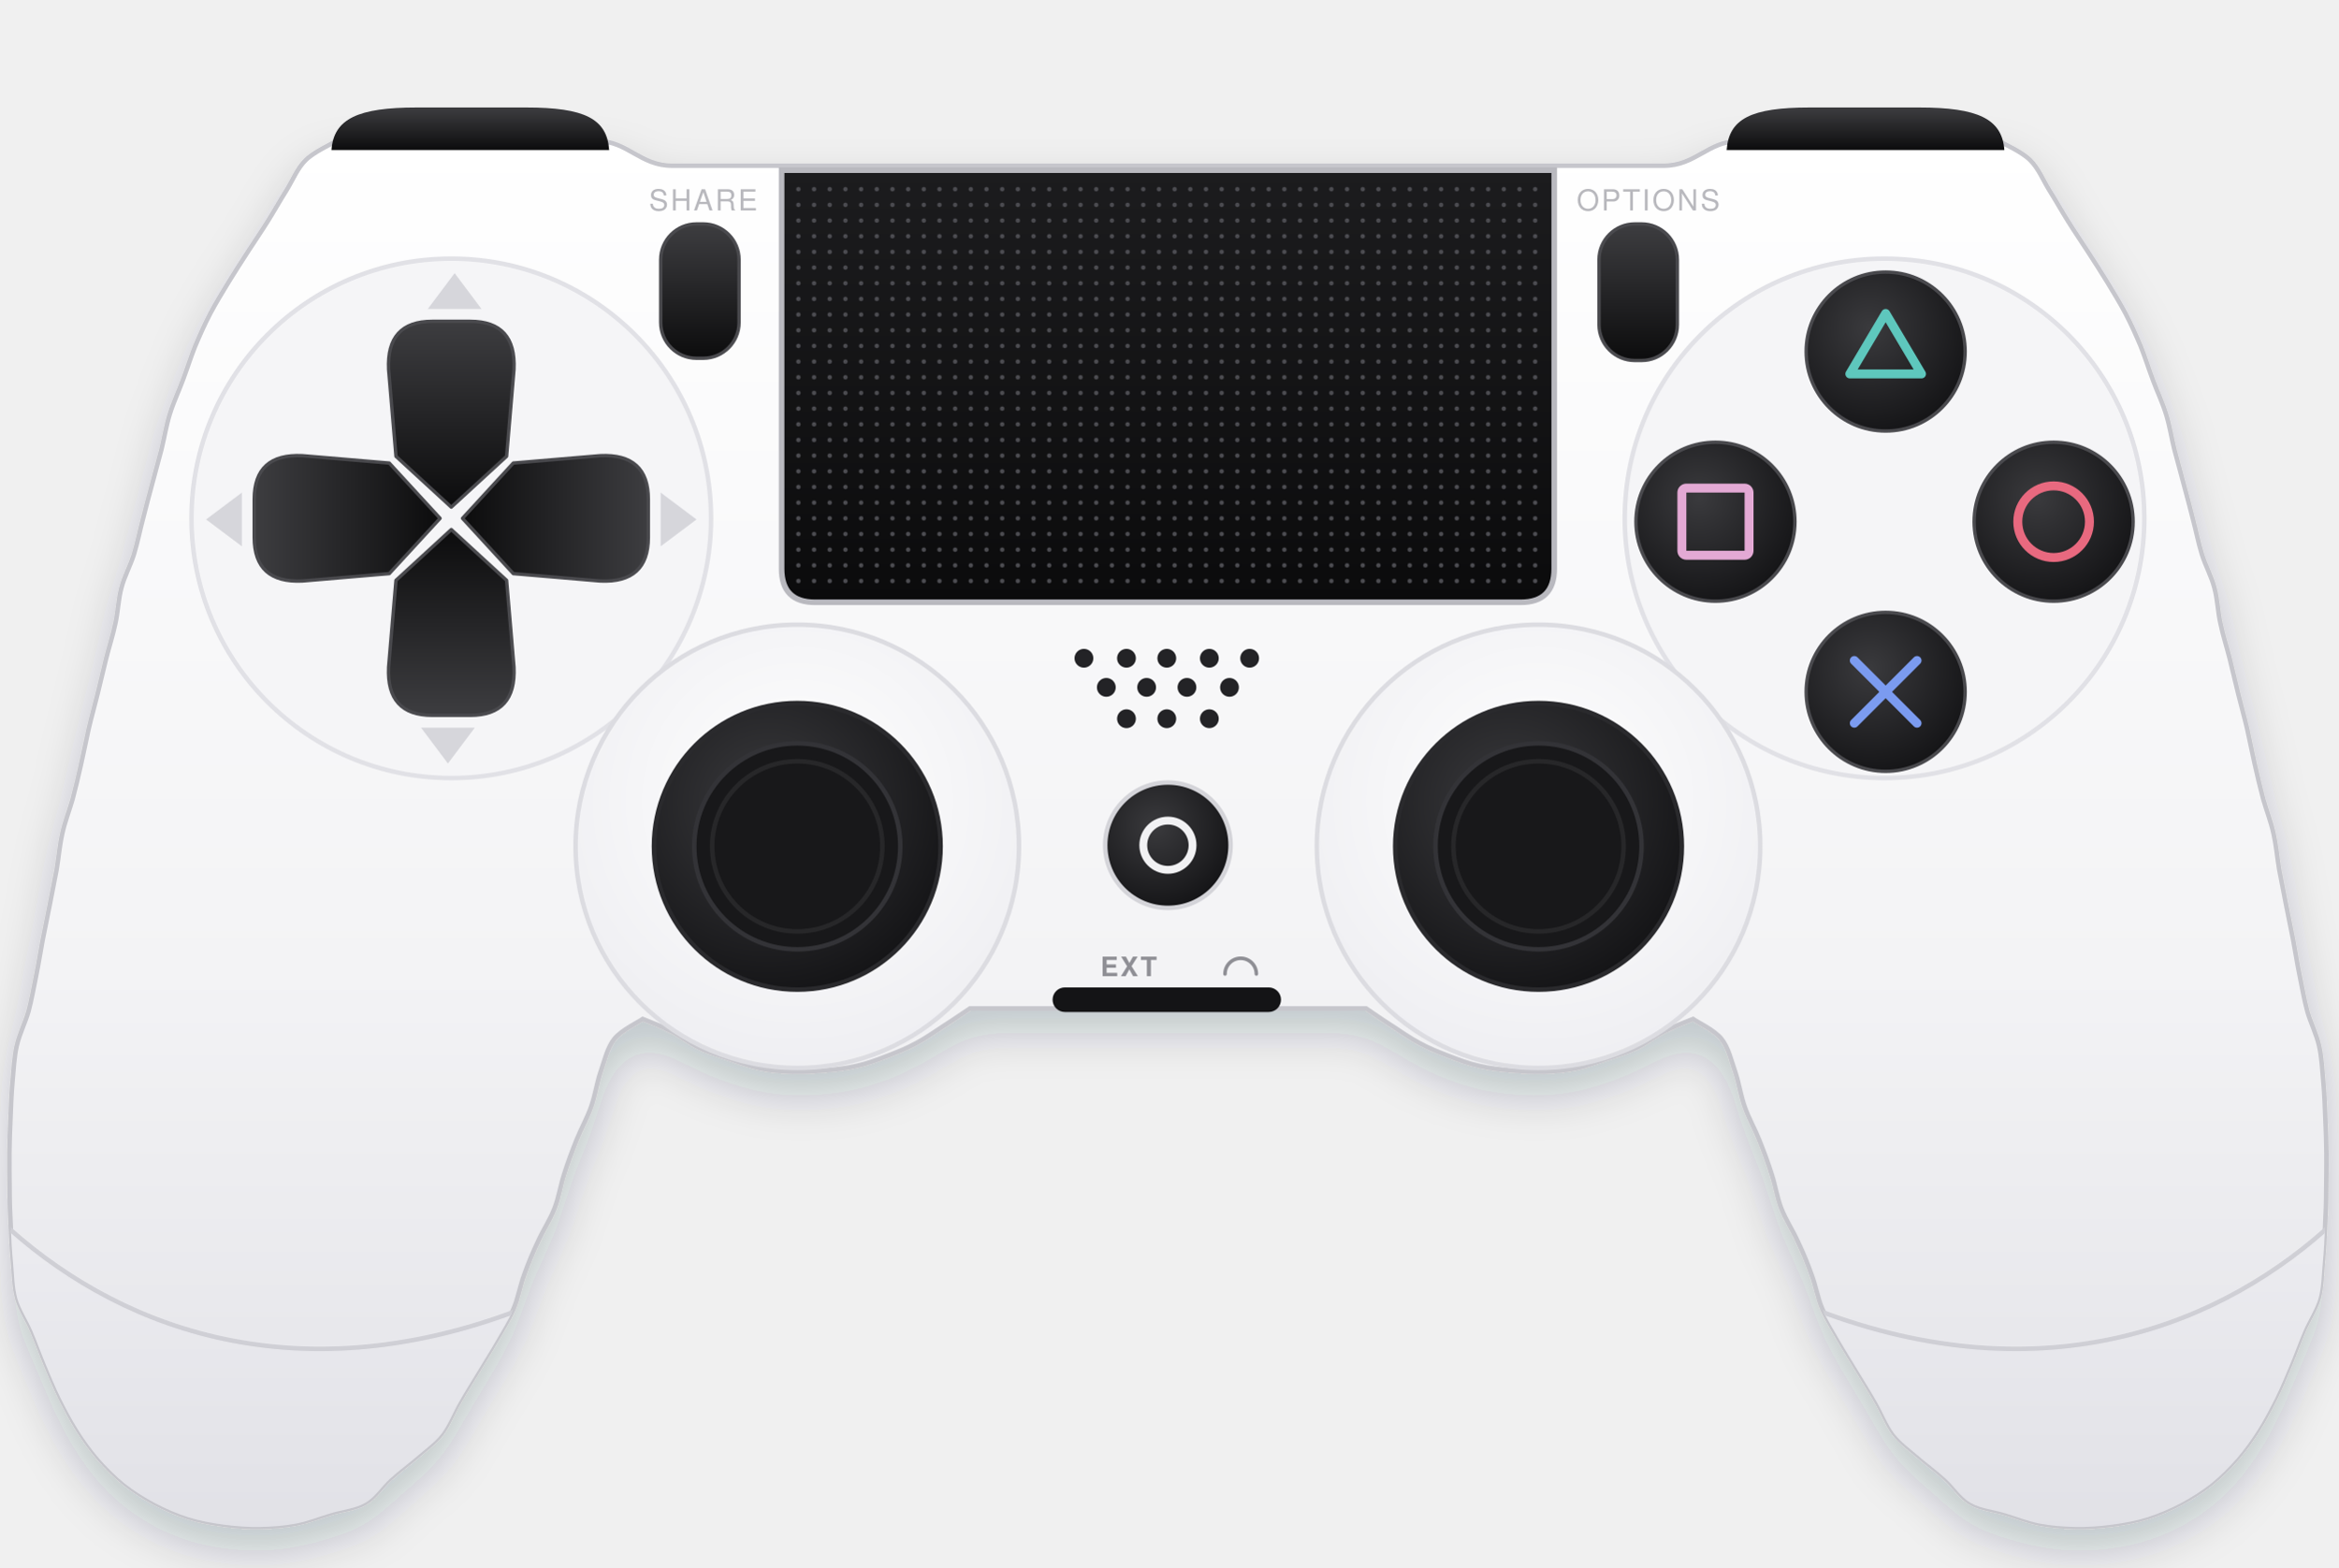
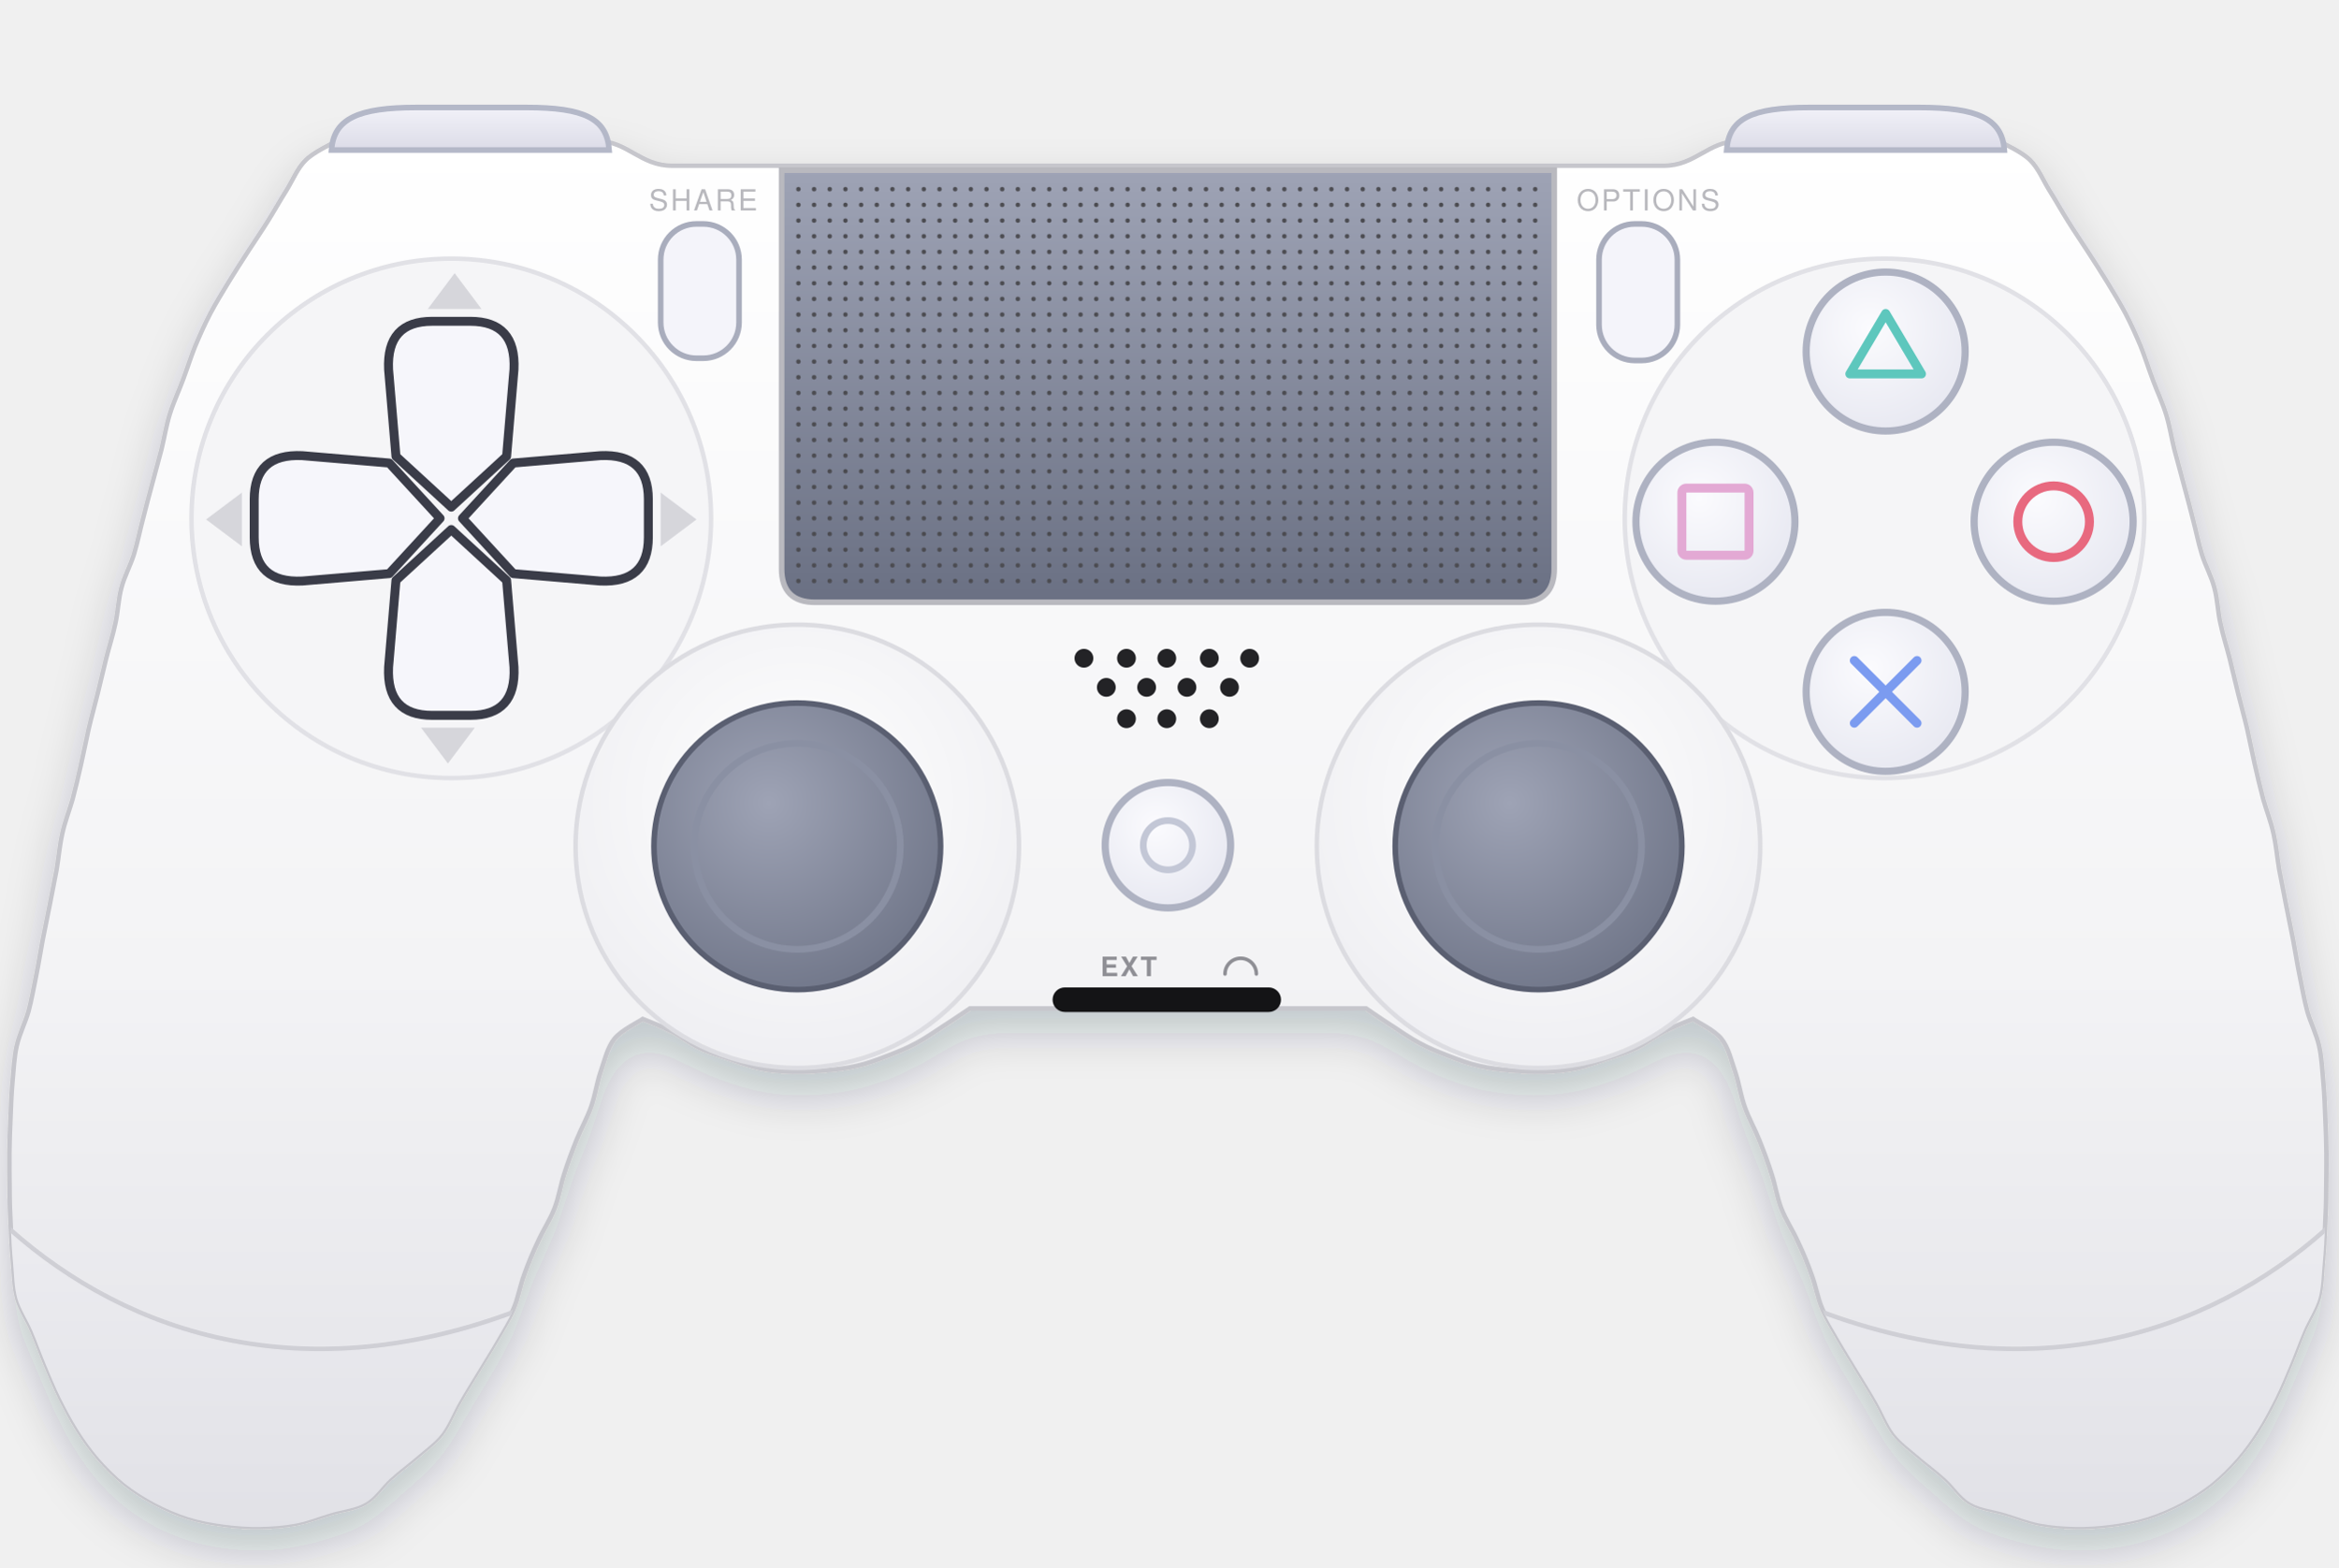
<svg xmlns="http://www.w3.org/2000/svg" viewBox="-10 150 1044 700" role="img">
  <defs>
    <linearGradient id="ds4-body" x1="0" y1="0" x2="0" y2="1">
      <stop offset="0" stop-color="#ffffff" />
      <stop offset="0.6" stop-color="#f3f3f5" />
      <stop offset="1" stop-color="#e2e2e7" />
    </linearGradient>
    <linearGradient id="ds4-pad" x1="0" y1="0" x2="0" y2="1">
      <stop offset="0" stop-color="#ececf0" />
      <stop offset="1" stop-color="#dcdce2" />
    </linearGradient>
-     <linearGradient id="ds4-black" x1="0" y1="0" x2="0" y2="1">
-       <stop offset="0" stop-color="#3d3d40" />
-       <stop offset="1" stop-color="#0c0c0d" />
+     <radialGradient id="ds4-btn" cx="0.4" cy="0.35" r="0.8">
+       <stop offset="0" stop-color="#fbfbfe" />
+       <stop offset="1" stop-color="#e4e5ef" />
+     </radialGradient>
+     <linearGradient id="ds4-bump" x1="0" y1="0" x2="0" y2="1">
+       <stop offset="0" stop-color="#f1f1f8" />
+       <stop offset="1" stop-color="#dcdce8" />
    </linearGradient>
    <linearGradient id="ds4-touch" x1="0" y1="0" x2="0" y2="1">
-       <stop offset="0" stop-color="#1c1c1e" />
-       <stop offset="1" stop-color="#0b0b0c" />
+       <stop offset="0" stop-color="#9ea3b5" />
+       <stop offset="1" stop-color="#6a7083" />
    </linearGradient>
    <radialGradient id="ds4-cap" cx="0.4" cy="0.35" r="0.8">
-       <stop offset="0" stop-color="#3a3a3d" />
-       <stop offset="1" stop-color="#0e0e10" />
+       <stop offset="0" stop-color="#9ea3b5" />
+       <stop offset="1" stop-color="#6a7083" />
    </radialGradient>
    <radialGradient id="ds4-ring" cx="0.5" cy="0.4" r="0.7">
      <stop offset="0" stop-color="#ffffff" />
      <stop offset="1" stop-color="#ececf0" />
    </radialGradient>
    <pattern id="ds4-dots" width="7" height="7" patternUnits="userSpaceOnUse">
      <circle cx="3.5" cy="3.5" r="1" fill="#4a4a4f" />
    </pattern>
    <filter id="ds4-shadow" x="-10%" y="-10%" width="120%" height="125%">
      <feDropShadow dx="0" dy="10" stdDeviation="10" flood-color="#1b2540" flood-opacity="0.2" />
    </filter>
    <path id="ds4-outline" d="M511.5 224 H290 C276 224 270 213 257 213 H140 C137.8 214.5 130.2 217.8 126.5 221.5 C122.8 225.1 120.7 230.5 117.9 235.0 C115.0 239.6 112.4 244.3 109.5 248.9 C106.7 253.4 103.6 257.9 100.7 262.4 C97.8 266.9 94.8 271.5 92.0 276.1 C89.2 280.7 86.4 285.3 83.9 290.0 C81.4 294.8 79.2 299.7 77.1 304.7 C75.1 309.7 73.5 314.9 71.6 319.9 C69.7 325.0 67.4 329.8 65.8 335.0 C64.2 340.1 63.4 345.4 62.1 350.7 C60.7 355.9 59.3 361.1 57.9 366.3 C56.5 371.5 55.1 376.7 53.8 381.9 C52.4 387.1 51.4 392.4 49.8 397.6 C48.2 402.7 45.5 407.5 44.2 412.6 C42.8 417.8 42.7 423.3 41.5 428.5 C40.4 433.8 38.7 438.9 37.4 444.1 C36.1 449.4 34.9 454.6 33.6 459.8 C32.3 465.1 30.8 470.3 29.6 475.5 C28.4 480.8 27.4 486.1 26.2 491.3 C25.0 496.6 23.8 501.8 22.4 507.0 C20.9 512.2 18.9 517.2 17.8 522.4 C16.6 527.7 16.2 533.0 15.3 538.3 C14.3 543.6 13.2 548.9 12.2 554.2 C11.2 559.5 10.0 564.8 9.0 570.1 C8.0 575.4 7.2 580.7 6.1 586.0 C5.0 591.3 4.1 596.6 2.7 601.8 C1.2 606.9 -1.3 611.8 -2.5 617.0 C-3.7 622.2 -3.9 627.7 -4.4 633.0 C-4.9 638.4 -5.1 643.8 -5.3 649.2 C-5.6 654.6 -5.7 659.9 -5.8 665.3 C-5.8 670.7 -5.8 676.1 -5.7 681.5 C-5.7 686.9 -5.5 692.3 -5.2 697.7 C-5.0 703.1 -4.7 708.4 -4.2 713.8 C-3.7 719.2 -3.7 724.8 -2.3 729.9 C-0.8 735.0 2.3 739.5 4.4 744.4 C6.5 749.3 8.3 754.4 10.4 759.4 C12.5 764.4 14.5 769.3 16.9 774.2 C19.3 779.0 21.8 783.8 24.7 788.4 C27.5 792.9 30.7 797.3 34.2 801.4 C37.7 805.4 41.6 809.3 45.8 812.7 C50.0 816.0 54.6 818.9 59.3 821.4 C64.1 823.9 69.1 826.1 74.2 827.7 C79.3 829.3 84.7 830.3 90.0 831.0 C95.3 831.7 100.7 832.1 106.1 832.0 C111.5 831.9 116.9 831.5 122.2 830.5 C127.4 829.5 132.5 827.4 137.6 825.9 C142.8 824.3 148.7 823.8 153.1 821.2 C157.5 818.7 160.2 814.0 164.1 810.5 C168.0 806.9 172.6 803.6 176.5 800.2 C180.3 796.9 184.1 794.3 187.2 790.3 C190.2 786.3 192.2 781.0 194.9 776.3 C197.5 771.7 200.4 767.1 203.2 762.5 C206.0 757.8 208.9 753.3 211.6 748.6 C214.2 744.0 217.2 739.4 219.3 734.5 C221.4 729.6 222.2 724.2 224.1 719.2 C225.9 714.1 228.0 709.1 230.3 704.3 C232.5 699.4 235.6 694.8 237.5 689.9 C239.5 684.9 240.2 679.5 241.9 674.4 C243.5 669.3 245.4 664.2 247.4 659.2 C249.4 654.2 252.1 649.5 253.9 644.4 C255.7 639.4 256.4 634.0 258.1 628.9 C259.9 623.8 261.1 618.0 264.3 614.0 C267.4 610.1 274.9 606.6 277.0 605.1 C279.2 606.0 285.8 608.5 290.0 610.7 C294.2 612.8 298.0 616.0 302.3 618.0 C306.6 620.1 311.3 621.4 315.8 622.9 C320.3 624.5 324.8 626.2 329.5 627.2 C334.2 628.2 339.0 628.5 343.8 628.7 C348.6 628.8 353.3 628.5 358.1 628.1 C362.9 627.7 367.7 627.2 372.3 626.1 C377.0 625.1 381.5 623.4 385.9 621.7 C390.4 620.0 394.9 618.2 399.1 615.9 C403.3 613.7 407.2 610.9 411.2 608.3 C415.3 605.7 421.1 601.7 423.1 600.4 H511.5 H600 C601.9 601.7 607.7 605.7 611.8 608.3 C615.8 610.9 619.7 613.7 623.9 615.9 C628.1 618.2 632.6 620.0 637.1 621.7 C641.5 623.4 646.0 625.1 650.7 626.1 C655.3 627.2 660.1 627.7 664.9 628.1 C669.7 628.5 674.4 628.8 679.2 628.7 C684.0 628.5 688.8 628.2 693.5 627.2 C698.2 626.2 702.7 624.5 707.2 622.9 C711.7 621.4 716.4 620.1 720.7 618.0 C725.0 616.0 728.8 612.8 733.0 610.7 C737.2 608.5 743.8 606.0 746.0 605.1 C748.1 606.6 755.6 610.1 758.7 614.0 C761.9 618.0 763.1 623.8 764.9 628.9 C766.6 634.0 767.3 639.4 769.1 644.4 C770.9 649.5 773.6 654.2 775.6 659.2 C777.6 664.2 779.5 669.3 781.1 674.4 C782.8 679.5 783.5 684.9 785.5 689.9 C787.4 694.8 790.5 699.4 792.7 704.3 C795.0 709.1 797.1 714.1 798.9 719.2 C800.8 724.2 801.6 729.6 803.7 734.5 C805.8 739.4 808.8 744.0 811.4 748.6 C814.1 753.3 817.0 757.8 819.8 762.5 C822.6 767.1 825.5 771.7 828.1 776.3 C830.8 781.0 832.8 786.3 835.8 790.3 C838.9 794.3 842.7 796.9 846.5 800.2 C850.4 803.6 855.0 806.9 858.9 810.5 C862.8 814.0 865.5 818.7 869.9 821.2 C874.3 823.8 880.2 824.3 885.4 825.9 C890.5 827.4 895.6 829.5 900.8 830.5 C906.1 831.5 911.5 831.9 916.9 832.0 C922.3 832.1 927.7 831.7 933.0 831.0 C938.3 830.3 943.7 829.3 948.8 827.7 C953.9 826.1 958.9 823.9 963.7 821.4 C968.4 818.9 973.0 816.0 977.2 812.7 C981.4 809.3 985.3 805.4 988.8 801.4 C992.3 797.3 995.5 792.9 998.3 788.4 C1001.2 783.8 1003.7 779.0 1006.1 774.2 C1008.5 769.3 1010.5 764.4 1012.6 759.4 C1014.7 754.4 1016.5 749.3 1018.6 744.4 C1020.7 739.5 1023.8 735.0 1025.3 729.9 C1026.7 724.8 1026.7 719.2 1027.2 713.8 C1027.7 708.4 1028.0 703.1 1028.2 697.7 C1028.5 692.3 1028.7 686.9 1028.7 681.5 C1028.8 676.1 1028.8 670.7 1028.8 665.3 C1028.7 659.9 1028.6 654.6 1028.3 649.2 C1028.1 643.8 1027.9 638.4 1027.4 633.0 C1026.9 627.7 1026.7 622.2 1025.5 617.0 C1024.3 611.8 1021.8 606.9 1020.3 601.8 C1018.9 596.6 1018.0 591.3 1016.9 586.0 C1015.8 580.7 1015.0 575.4 1014.0 570.1 C1013.0 564.8 1011.8 559.5 1010.8 554.2 C1009.8 548.9 1008.7 543.6 1007.7 538.3 C1006.8 533.0 1006.4 527.7 1005.2 522.4 C1004.1 517.2 1002.1 512.2 1000.6 507.0 C999.2 501.8 998.0 496.6 996.8 491.3 C995.6 486.1 994.6 480.8 993.4 475.5 C992.2 470.3 990.7 465.1 989.4 459.8 C988.1 454.6 986.9 449.4 985.6 444.1 C984.3 438.9 982.6 433.8 981.5 428.5 C980.3 423.3 980.2 417.8 978.8 412.6 C977.5 407.5 974.8 402.7 973.2 397.6 C971.6 392.4 970.6 387.1 969.2 381.9 C967.9 376.7 966.5 371.5 965.1 366.3 C963.7 361.1 962.3 355.9 960.9 350.7 C959.6 345.4 958.8 340.1 957.2 335.0 C955.6 329.8 953.3 325.0 951.4 319.9 C949.5 314.9 947.9 309.7 945.9 304.7 C943.8 299.7 941.6 294.8 939.1 290.0 C936.6 285.3 933.8 280.7 931.0 276.1 C928.2 271.5 925.2 266.9 922.3 262.4 C919.4 257.9 916.3 253.4 913.5 248.9 C910.6 244.3 908.0 239.6 905.1 235.0 C902.3 230.5 900.2 225.1 896.5 221.5 C892.8 217.8 885.2 214.5 882.9 213.1 H766 C753 213 747 224 733 224 Z" />
    <clipPath id="ds4-clip">
      <use href="#ds4-outline" />
    </clipPath>
  </defs>
  <use href="#ds4-outline" fill="url(#ds4-body)" stroke="#c6c6cc" stroke-width="2" filter="url(#ds4-shadow)" />
  <g data-trigger="left_trigger" data-x="145" data-y="160" data-width="110" data-height="26" />
  <g data-trigger="right_trigger" data-x="768" data-y="160" data-width="110" data-height="26" />
  <g data-button="left_shoulder">
-     <path class="shape" d="M138 217 C139 203 150 198 176 198 H225 C251 198 261 203 262 217 Z" fill="url(#ds4-black)" />
+     <path class="shape" d="M138 217 C139 203 150 198 176 198 H225 C251 198 261 203 262 217 Z" fill="url(#ds4-bump)" stroke="#b4b8c8" stroke-width="2.5" />
  </g>
  <g data-button="right_shoulder">
-     <path class="shape" d="M885 217 C884 203 873 198 847 198 H798 C772 198 762 203 761 217 Z" fill="url(#ds4-black)" />
+     <path class="shape" d="M885 217 C884 203 873 198 847 198 H798 C772 198 762 203 761 217 Z" fill="url(#ds4-bump)" stroke="#b4b8c8" stroke-width="2.5" />
  </g>
  <g clip-path="url(#ds4-clip)">
    <path d="M-10 695 C40 742 120 774 222 735 L270 900 L-10 900 Z" fill="url(#ds4-pad)" />
    <path d="M-10 695 C40 742 120 774 222 735" fill="none" stroke="#cfcfd5" stroke-width="2" />
    <g transform="translate(1023 0) scale(-1 1)">
      <path d="M-10 695 C40 742 120 774 222 735 L270 900 L-10 900 Z" fill="url(#ds4-pad)" />
      <path d="M-10 695 C40 742 120 774 222 735" fill="none" stroke="#cfcfd5" stroke-width="2" />
    </g>
  </g>
  <g data-button="touchpad_click" data-touchpad="343 230 337 185">
    <path class="shape" d="M339 226 H684 V404 Q684 419 669 419 H354 Q339 419 339 404 Z" fill="url(#ds4-touch)" stroke="#b9b9bf" stroke-width="2.5" />
    <path d="M343 230 H680 V402 Q680 415 667 415 H356 Q343 415 343 402 Z" fill="url(#ds4-dots)" />
  </g>
  <g data-button="select">
-     <rect class="shape" x="285" y="250" width="35" height="60" rx="16" fill="url(#ds4-black)" stroke="#4a4a4e" stroke-width="1.5" />
+     <rect class="shape" x="285" y="250" width="35" height="60" rx="16" fill="#f4f4fa" stroke="#a9adbd" stroke-width="2.5" />
  </g>
  <g data-button="start">
-     <rect class="shape" x="704" y="250" width="35" height="61" rx="16" fill="url(#ds4-black)" stroke="#4a4a4e" stroke-width="1.5" />
+     <rect class="shape" x="704" y="250" width="35" height="61" rx="16" fill="#f4f4fa" stroke="#a9adbd" stroke-width="2.5" />
  </g>
  <g font-family="Helvetica, Arial, sans-serif" font-size="13" letter-spacing="1" fill="#b8b8bd" text-anchor="middle">
    <text x="304" y="244">SHARE</text>
    <text x="726" y="244">OPTIONS</text>
  </g>
  <g fill="#f5f5f7" stroke="#e1e1e6" stroke-width="2">
    <circle cx="191.500" cy="381.500" r="116" />
    <circle cx="831.500" cy="381.500" r="116" />
  </g>
  <g fill="#d6d6db">
    <path d="M181 288 L193 272 L205 288 Z" />
    <path d="M181 475 L193 491 L205 475 Z" transform="translate(-3 0)" />
    <path d="M98 370 L82 382 L98 394 Z" />
    <path d="M285 370 L301 382 L285 394 Z" />
  </g>
  <g data-button="dpad_up">
-     <path class="shape" d="M166.800 353.800 L163.500 315 Q162.500 293.500 183 293.500 H200 Q220.500 293.500 219.500 315 L216.200 353.800 L191.500 376.500 Z" fill="url(#ds4-black)" stroke="#4a4a4e" stroke-width="1.5" stroke-linejoin="round" />
+     <path class="shape" d="M166.800 353.800 L163.500 315 Q162.500 293.500 183 293.500 H200 Q220.500 293.500 219.500 315 L216.200 353.800 L191.500 376.500 Z" fill="#f6f6fb" stroke="#3a3c48" stroke-width="4" stroke-linejoin="round" />
  </g>
  <g data-button="dpad_right" transform="rotate(90 191.500 381.500)">
-     <path class="shape" d="M166.800 353.800 L163.500 315 Q162.500 293.500 183 293.500 H200 Q220.500 293.500 219.500 315 L216.200 353.800 L191.500 376.500 Z" fill="url(#ds4-black)" stroke="#4a4a4e" stroke-width="1.5" stroke-linejoin="round" />
+     <path class="shape" d="M166.800 353.800 L163.500 315 Q162.500 293.500 183 293.500 H200 Q220.500 293.500 219.500 315 L216.200 353.800 L191.500 376.500 Z" fill="#f6f6fb" stroke="#3a3c48" stroke-width="4" stroke-linejoin="round" />
  </g>
  <g data-button="dpad_down" transform="rotate(180 191.500 381.500)">
-     <path class="shape" d="M166.800 353.800 L163.500 315 Q162.500 293.500 183 293.500 H200 Q220.500 293.500 219.500 315 L216.200 353.800 L191.500 376.500 Z" fill="url(#ds4-black)" stroke="#4a4a4e" stroke-width="1.5" stroke-linejoin="round" />
+     <path class="shape" d="M166.800 353.800 L163.500 315 Q162.500 293.500 183 293.500 H200 Q220.500 293.500 219.500 315 L216.200 353.800 L191.500 376.500 Z" fill="#f6f6fb" stroke="#3a3c48" stroke-width="4" stroke-linejoin="round" />
  </g>
  <g data-button="dpad_left" transform="rotate(270 191.500 381.500)">
-     <path class="shape" d="M166.800 353.800 L163.500 315 Q162.500 293.500 183 293.500 H200 Q220.500 293.500 219.500 315 L216.200 353.800 L191.500 376.500 Z" fill="url(#ds4-black)" stroke="#4a4a4e" stroke-width="1.5" stroke-linejoin="round" />
+     <path class="shape" d="M166.800 353.800 L163.500 315 Q162.500 293.500 183 293.500 H200 Q220.500 293.500 219.500 315 L216.200 353.800 L191.500 376.500 Z" fill="#f6f6fb" stroke="#3a3c48" stroke-width="4" stroke-linejoin="round" />
  </g>
  <g data-button="north">
-     <circle class="shape" cx="832" cy="307" r="35.500" fill="url(#ds4-cap)" stroke="#4a4a4e" stroke-width="1.5" />
+     <circle class="shape" cx="832" cy="307" r="35.500" fill="url(#ds4-btn)" stroke="#aeb2c2" stroke-width="3.2" />
    <path class="mark" d="M832 290 L848 317 H816 Z" fill="none" stroke="#5ec7bd" stroke-width="4" stroke-linecap="round" stroke-linejoin="round" />
  </g>
  <g data-button="west">
-     <circle class="shape" cx="756" cy="383" r="35.500" fill="url(#ds4-cap)" stroke="#4a4a4e" stroke-width="1.5" />
+     <circle class="shape" cx="756" cy="383" r="35.500" fill="url(#ds4-btn)" stroke="#aeb2c2" stroke-width="3.2" />
    <rect class="mark" x="741" y="368" width="30" height="30" rx="2" fill="none" stroke="#e3a9d4" stroke-width="4" stroke-linecap="round" stroke-linejoin="round" />
  </g>
  <g data-button="east">
-     <circle class="shape" cx="907" cy="383" r="35.500" fill="url(#ds4-cap)" stroke="#4a4a4e" stroke-width="1.5" />
+     <circle class="shape" cx="907" cy="383" r="35.500" fill="url(#ds4-btn)" stroke="#aeb2c2" stroke-width="3.2" />
    <circle class="mark" cx="907" cy="383" r="16" fill="none" stroke="#e8697f" stroke-width="4" />
  </g>
  <g data-button="south">
-     <circle class="shape" cx="832" cy="459" r="35.500" fill="url(#ds4-cap)" stroke="#4a4a4e" stroke-width="1.5" />
+     <circle class="shape" cx="832" cy="459" r="35.500" fill="url(#ds4-btn)" stroke="#aeb2c2" stroke-width="3.2" />
    <path class="mark" d="M818 445 L846 473 M846 445 L818 473" fill="none" stroke="#7b9bf0" stroke-width="4" stroke-linecap="round" />
  </g>
  <g data-stick="left" data-travel="24" data-value-y="128" transform="translate(346 528)">
    <circle r="99" fill="url(#ds4-ring)" stroke="#dcdce1" stroke-width="2" />
    <g data-cap="" data-button="left_stick">
-       <circle class="shape" r="64" fill="url(#ds4-cap)" stroke="#2a2a2d" stroke-width="2" />
-       <circle class="shape" r="46" fill="#18181a" stroke="#333337" stroke-width="2" />
-       <circle class="shape" r="38" fill="none" stroke="#fff" stroke-opacity="0.07" stroke-width="2" />
+       <circle class="shape" r="64" fill="url(#ds4-cap)" stroke="#5a5f71" stroke-width="2.5" />
+       <circle class="shape" r="46" fill="none" stroke="#8a90a3" stroke-width="3" />
    </g>
  </g>
  <g data-stick="right" data-travel="24" data-value-y="128" transform="translate(677 528)">
    <circle r="99" fill="url(#ds4-ring)" stroke="#dcdce1" stroke-width="2" />
    <g data-cap="" data-button="right_stick">
-       <circle class="shape" r="64" fill="url(#ds4-cap)" stroke="#2a2a2d" stroke-width="2" />
-       <circle class="shape" r="46" fill="#18181a" stroke="#333337" stroke-width="2" />
-       <circle class="shape" r="38" fill="none" stroke="#fff" stroke-opacity="0.07" stroke-width="2" />
+       <circle class="shape" r="64" fill="url(#ds4-cap)" stroke="#5a5f71" stroke-width="2.5" />
+       <circle class="shape" r="46" fill="none" stroke="#8a90a3" stroke-width="3" />
    </g>
  </g>
  <g fill="#232326">
    <circle cx="474" cy="444" r="4.2" />
    <circle cx="493" cy="444" r="4.2" />
    <circle cx="511" cy="444" r="4.2" />
    <circle cx="530" cy="444" r="4.2" />
    <circle cx="548" cy="444" r="4.2" />
    <circle cx="484" cy="457" r="4.2" />
    <circle cx="502" cy="457" r="4.2" />
    <circle cx="520" cy="457" r="4.2" />
    <circle cx="539" cy="457" r="4.2" />
    <circle cx="493" cy="471" r="4.2" />
    <circle cx="511" cy="471" r="4.2" />
    <circle cx="530" cy="471" r="4.2" />
  </g>
  <g data-button="home">
-     <circle class="shape" cx="511.500" cy="527.500" r="28" fill="url(#ds4-cap)" stroke="#d4d4d9" stroke-width="2" />
-     <circle class="mark" cx="511.500" cy="527.500" r="11" fill="none" stroke="#f1f1f3" stroke-width="3.500" />
+     <circle class="shape" cx="511.500" cy="527.500" r="28" fill="url(#ds4-btn)" stroke="#aeb2c2" stroke-width="3.2" />
+     <circle class="mark" cx="511.500" cy="527.500" r="11" fill="none" stroke="#c3c7d6" stroke-width="3" />
  </g>
  <rect x="460" y="591" width="102" height="11" rx="5.500" fill="#141416" />
  <g font-family="Helvetica, Arial, sans-serif" font-size="12" font-weight="700" letter-spacing="0.8" fill="#8f8f95" text-anchor="middle">
    <text x="494" y="586">EXT</text>
  </g>
  <path d="M537 585 a7 7 0 0 1 14 0" fill="none" stroke="#8f8f95" stroke-width="1.6" stroke-linecap="round" />
</svg>
